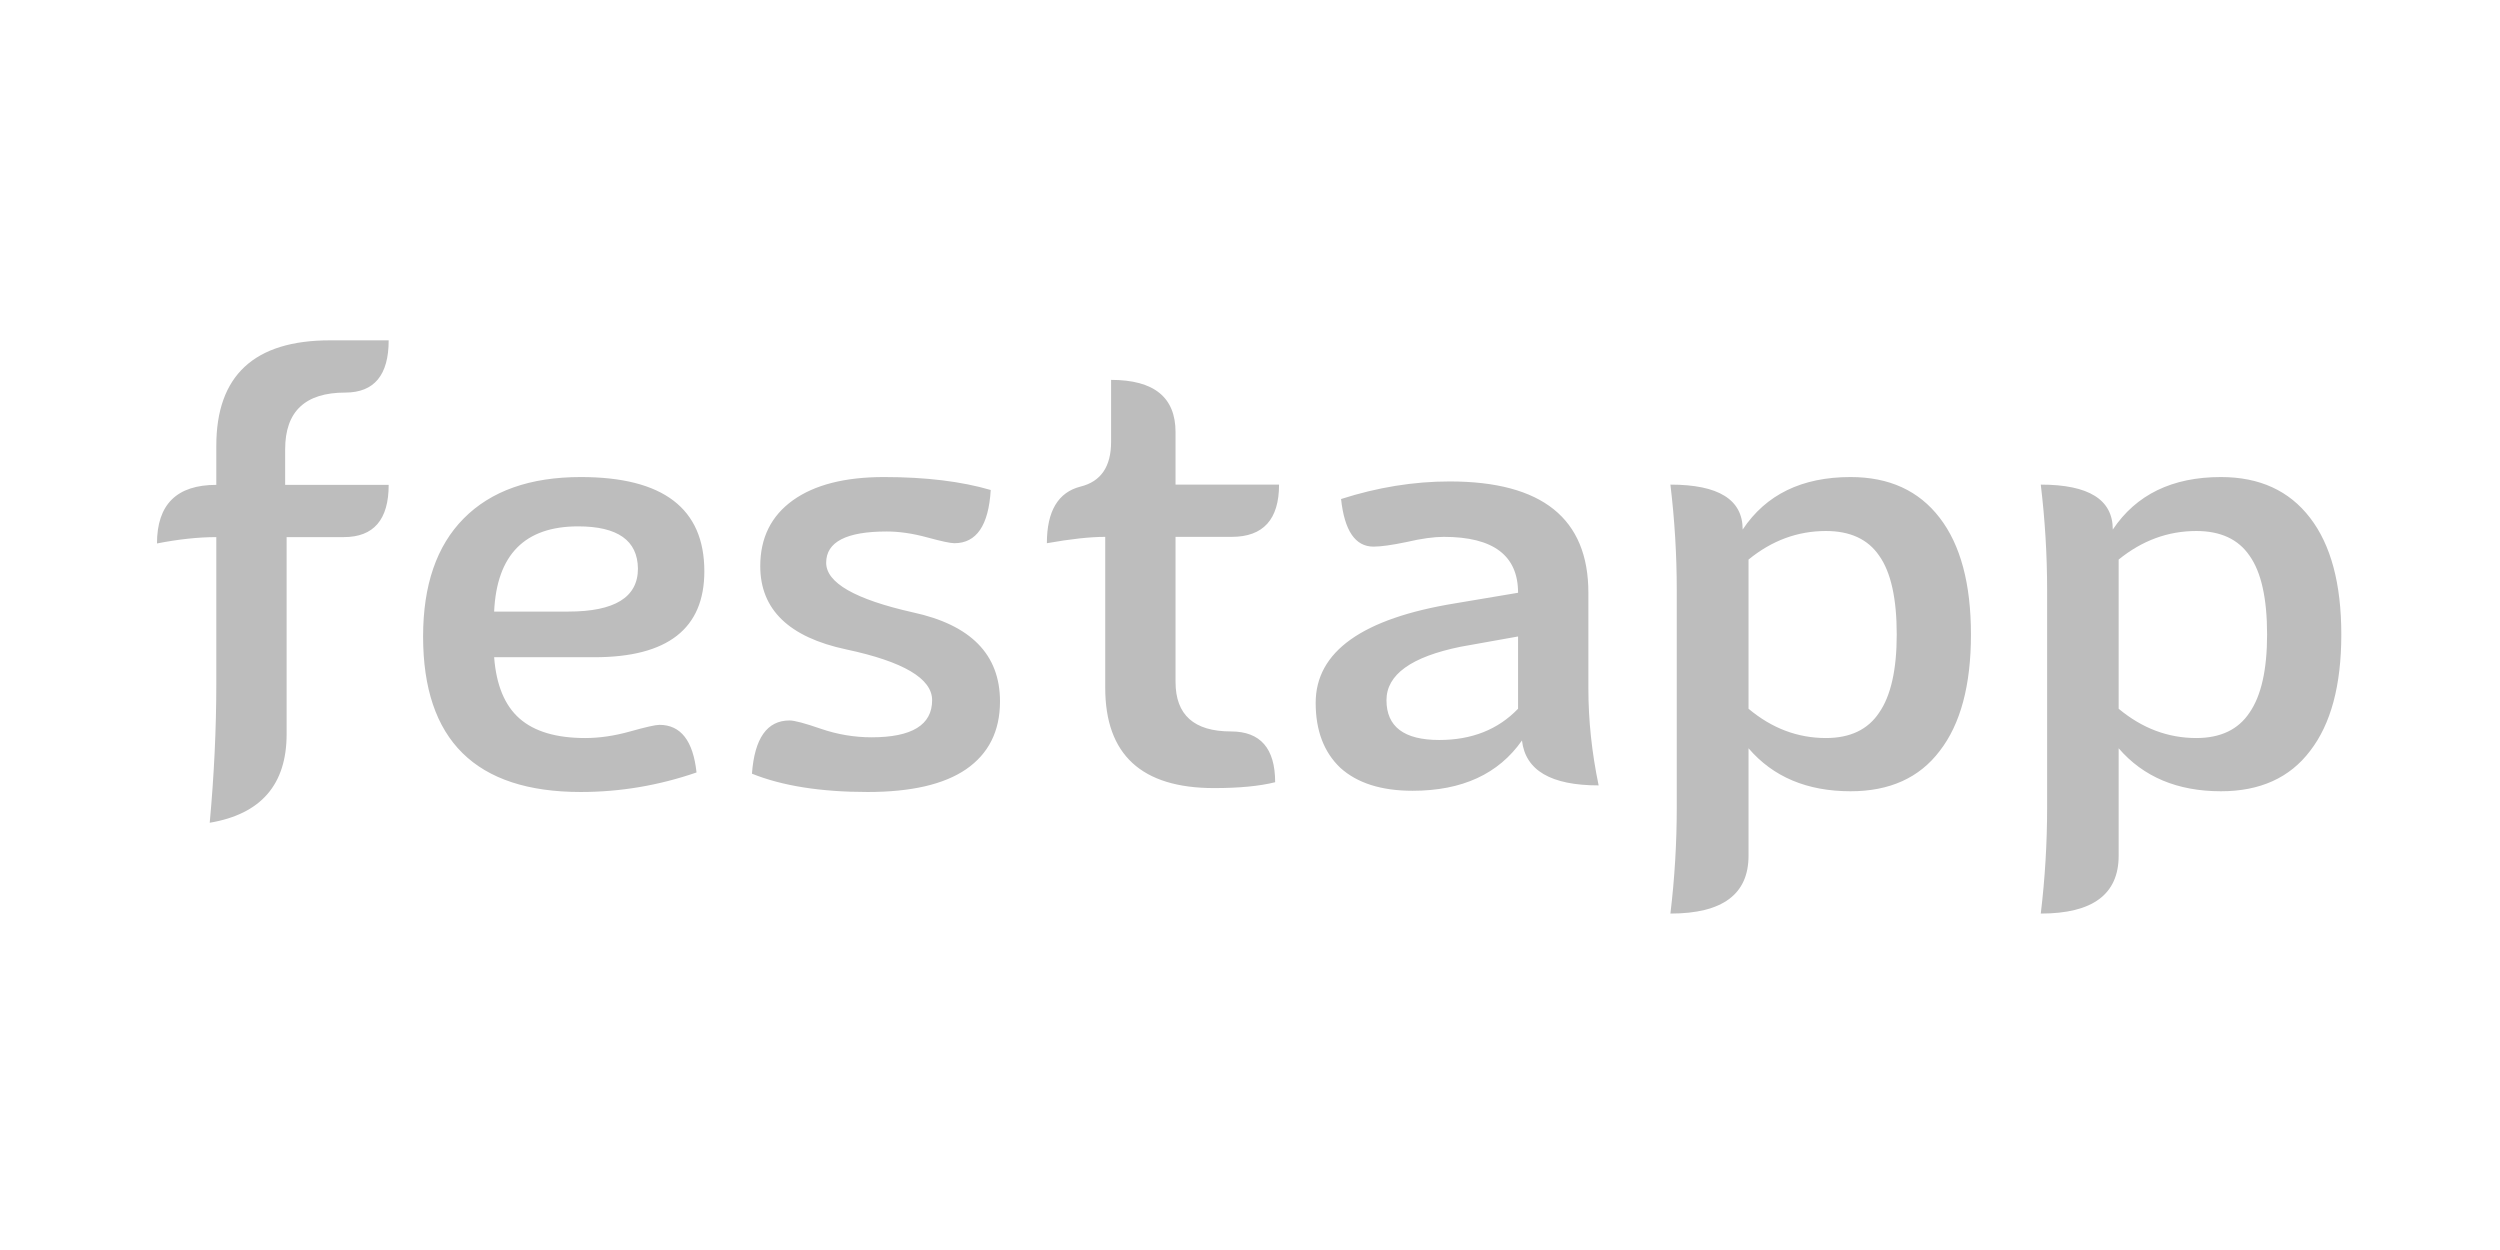
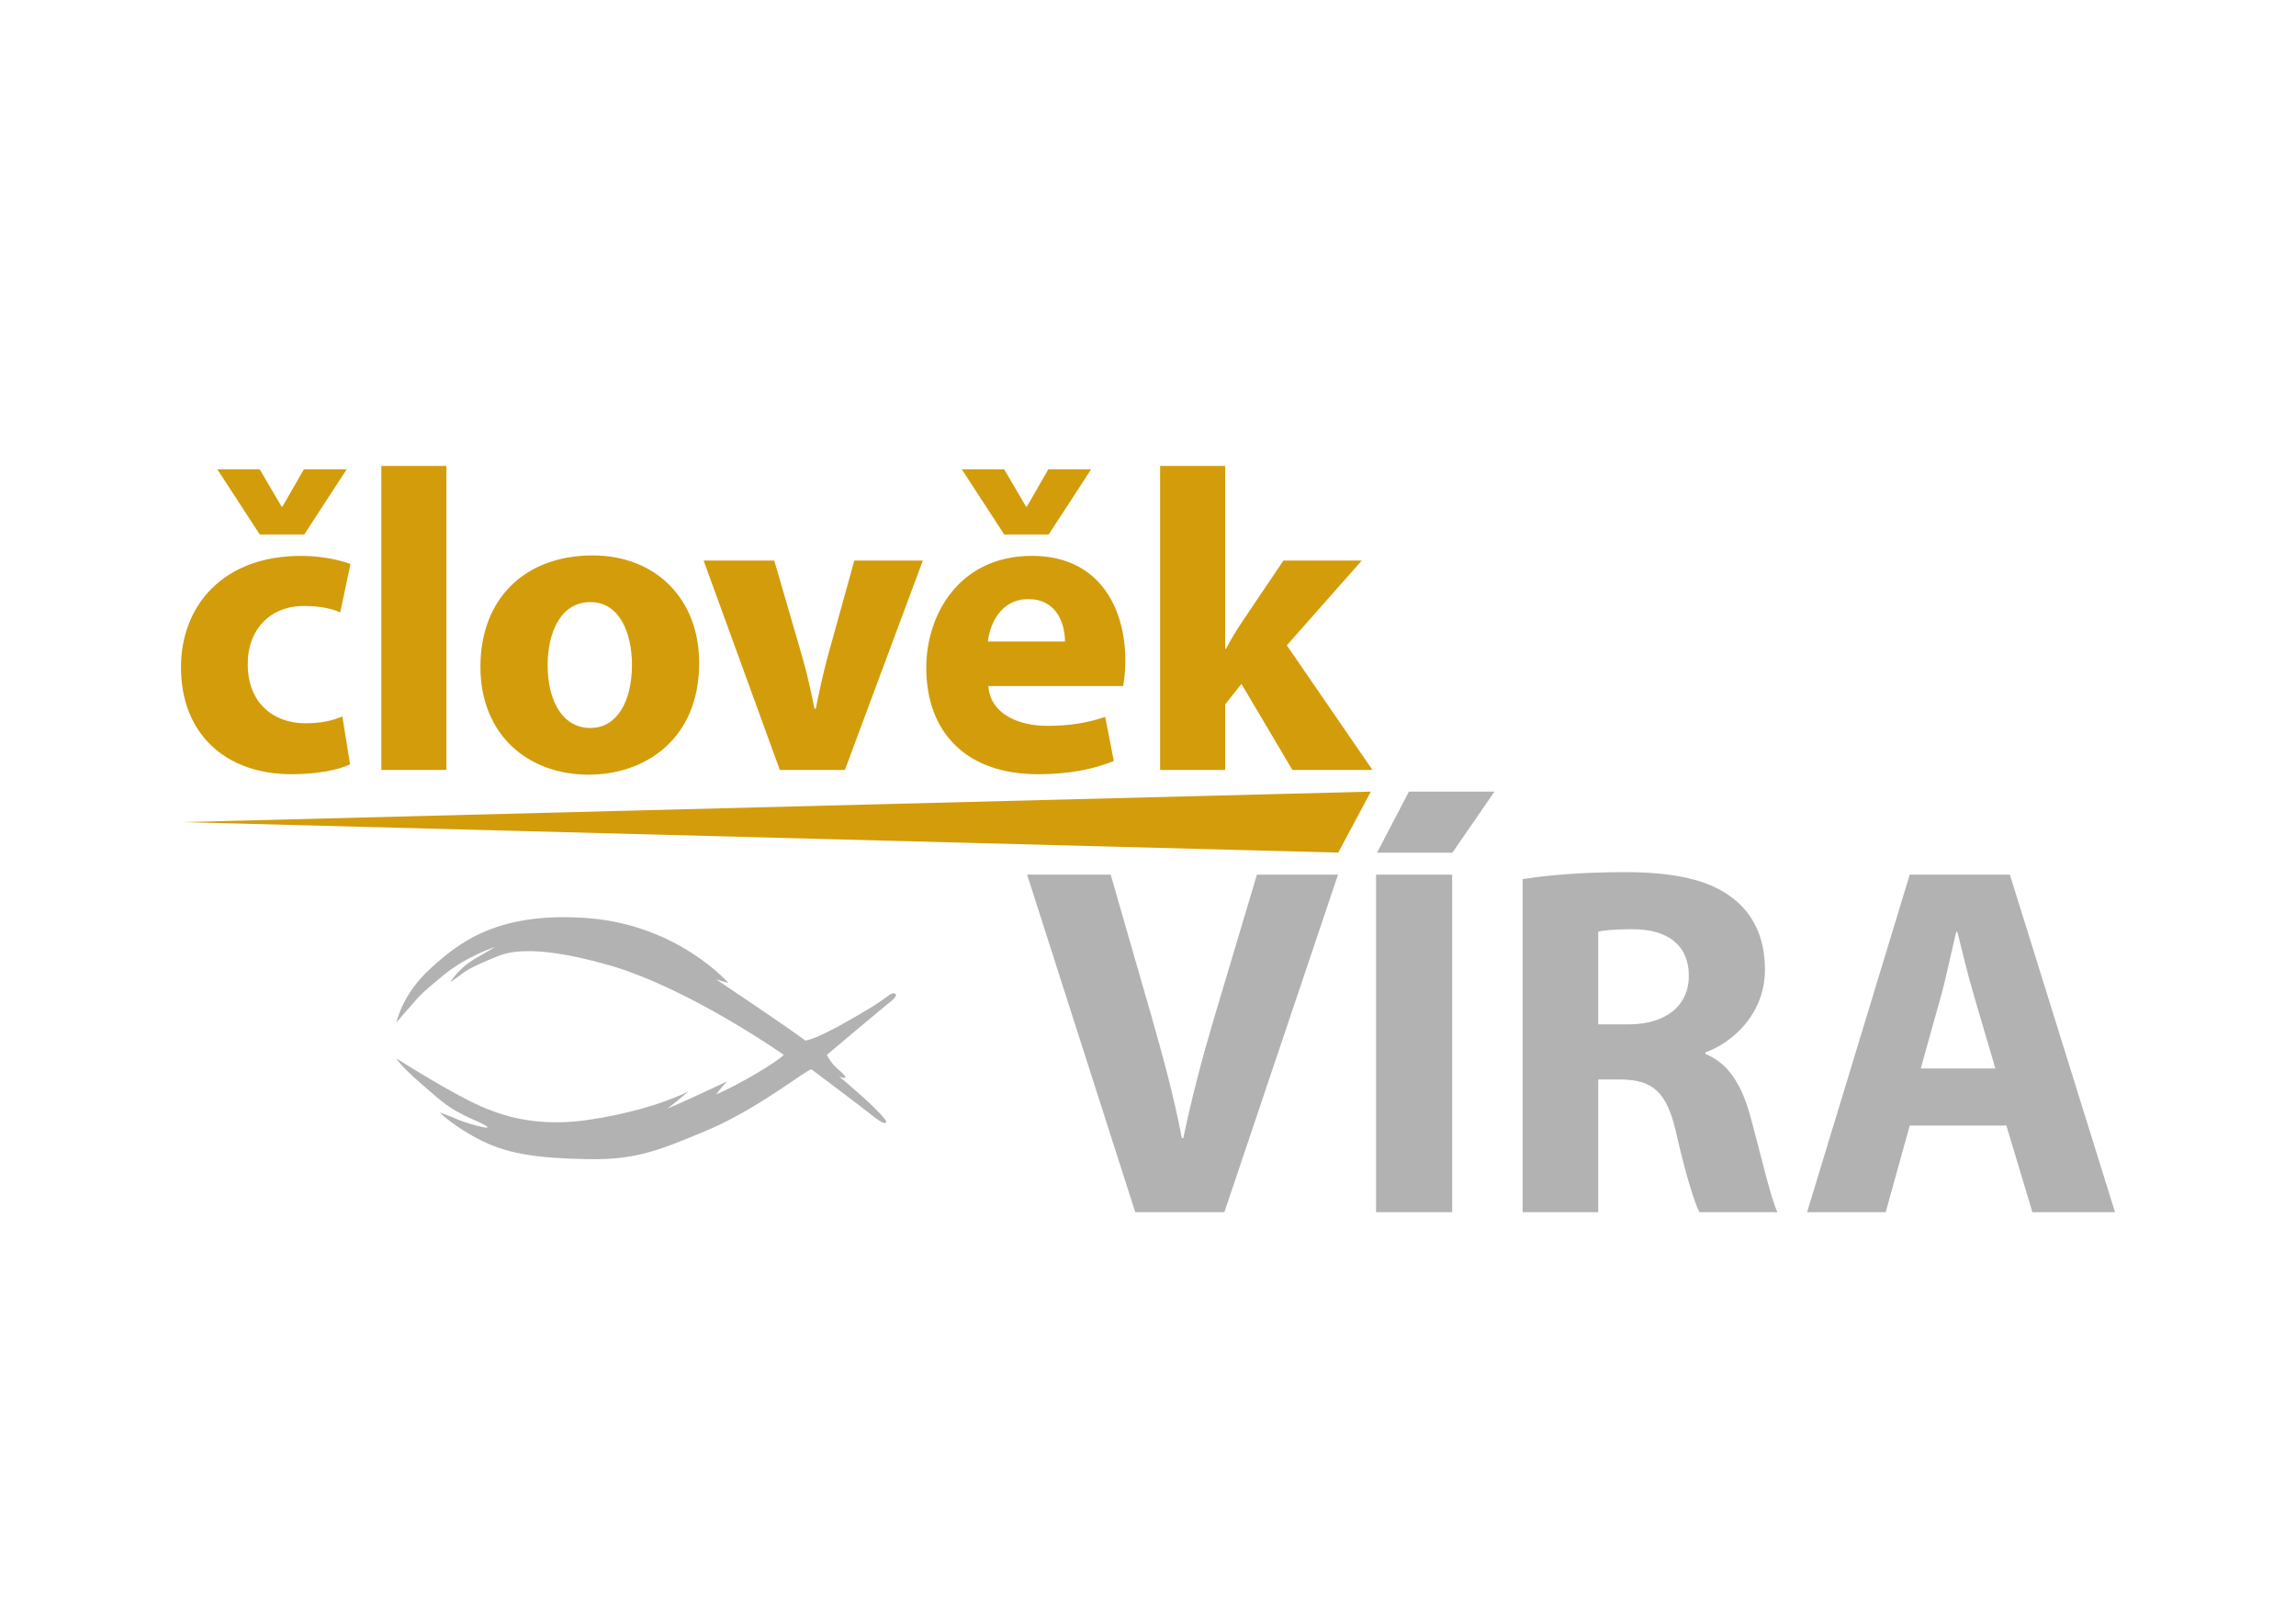
- <svg xmlns="http://www.w3.org/2000/svg" version="1.2" viewBox="0 0 1024 512" width="1024" height="512">
-   <path id="festapp" class="s0" aria-label="festapp" fill="#BDBDBD" d="m117.4 300.7q0 31-31.5 36.3 2.7-29.3 2.7-57.1v-59.9q-11 0-24.3 2.6 0-24 24.3-24v-16q0-43.2 46.6-43.2h24q0 21.4-17.8 21.4-24.6 0-24.6 23.2v14.6h42.4q0 21.4-18.4 21.4h-23.4zm120.5 23.7q-64.6 0-64.6-63.7 0-31.5 16.6-48.3 16.8-17 48-17 50.6 0 50.6 38.6 0 35.2-45 35.2h-41.1q1.3 17.1 10.4 25.1 9.1 8 26.9 8 8.8 0 18.4-2.7 9.6-2.7 12-2.7 13.1 0 15.2 19.5-23.2 8-47.4 8zm-35.5-73.9h30.4q28.5 0 28.5-17.6-0.2-17.3-24.5-17.3-32.8 0-34.4 34.9zm105.6 66.4q1.6-21.8 15.4-21.8 3 0 12.8 3.4 10.2 3.5 20.8 3.5 24.8 0 24.8-15.2 0-13.3-35.2-20.8-35.2-7.5-35.2-34.1 0-17.4 13.4-27 13.3-9.5 37.3-9.5 25.6 0 43.7 5.3-1.3 21.8-14.9 21.8-2.4 0-11.2-2.4-8.8-2.4-16.5-2.4-24.8 0-24.8 12.8 0 12.3 35.4 20.3 35.8 7.7 35.8 36.5 0 18.2-13.9 27.8-13.6 9.3-40.3 9.3-28.8 0-47.4-7.5zm189.3 5.9q-44.6 0-44.6-41.1v-61.8q-9.3 0-23.9 2.6 0-19.7 13.8-23.2 12.5-3.1 12.5-18.3v-25.4q26.4 0 26.4 21.4v21.5h42.4q0 21.4-19.4 21.4h-23v59.4q0 20.3 22.7 20.3 18.1 0 18.1 20.8-9.6 2.4-25 2.4zm81.3 1.1q-19.2 0-29.6-9.4-10.1-9.6-10.1-26.6 0-31.5 57.3-40.8l25.6-4.3q0-22.9-30.4-22.9-6.2 0-15.2 2.1-9.1 1.9-13.6 1.9-11.2 0-13.3-19.5 22.4-7.2 44.5-7.2 56.8 0 56.8 45.6v39.2q0 19.5 4.2 39.7-29.3 0-31.4-18.4-14.4 20.6-44.8 20.6zm10.9-20.8q20 0 32.3-12.8v-29.6l-23.5 4.2q-30.4 6.2-30.4 21.9 0 16.3 21.6 16.3zm94.7 71.1q2.6-21.6 2.6-43.4v-89.1q0-21.6-2.6-43.2 29.6 0 29.6 18.4 14.3-21.5 44.2-21.5 23.7 0 36.5 16.7 12.8 16.6 12.8 47.8 0 31.2-12.8 47.7-12.5 16.5-36.5 16.5-26.7 0-41.8-17.6v44q0 23.7-32 23.7zm63.7-71.9q14.9 0 21.8-10.4 7.2-10.4 7.2-32 0-22.2-7.2-32.3-6.9-10.1-21.8-10.1-17.4 0-31.7 11.7v61.1q14.3 12 31.7 12zm88 71.9q2.6-21.6 2.6-43.4v-89.1q0-21.6-2.6-43.2 29.5 0 29.5 18.4 14.4-21.5 44.3-21.5 23.7 0 36.5 16.7 12.8 16.6 12.8 47.8 0 31.2-12.8 47.7-12.5 16.5-36.5 16.5-26.7 0-41.9-17.6v44q0 23.7-31.9 23.7zm63.7-71.9q14.9 0 21.8-10.4 7.2-10.4 7.2-32 0-22.2-7.2-32.3-6.9-10.1-21.8-10.1-17.4 0-31.8 11.7v61.1q14.4 12 31.8 12z" />
+ <svg xmlns="http://www.w3.org/2000/svg" version="1.1" id="Vrstva_1" x="0px" y="0px" width="841.89px" height="595.28px" viewBox="0 0 841.89 595.28" enable-background="new 0 0 841.89 595.28" xml:space="preserve">
+   <path fill="#D39C0A" d="M449.244,170.826h-23.856v111.448h23.856v-24.015l5.965-7.535l18.682,31.55h29.353l-31.395-45.68  l27.471-31.077H470.59l-15.539,23.072c-1.881,2.827-3.768,5.965-5.493,9.263h-0.313V170.826z M384.54,195.94l15.541-23.859h-15.695  l-7.853,13.656h-0.311l-8.004-13.656h-15.541l15.541,23.859H384.54z M362.25,235.184c0.629-6.28,4.711-15.543,14.755-15.543  c10.988,0,13.498,9.733,13.498,15.543H362.25z M411.855,251.508c0.313-1.725,0.783-5.337,0.783-9.416  c0-18.996-9.417-38.304-34.219-38.304c-26.687,0-38.774,21.505-38.774,40.969c0,24.019,14.915,39.085,40.973,39.085  c10.362,0,19.936-1.57,27.783-4.864l-3.139-16.168c-6.435,2.198-13.031,3.297-21.195,3.297c-11.139,0-21.032-4.71-21.657-14.6  H411.855z M258.005,205.517l27.941,76.756h23.859l28.57-76.756h-25.117l-9.887,35.629c-1.729,6.595-2.983,12.405-4.239,18.682  h-0.473c-1.252-6.121-2.51-12.086-4.395-18.682l-10.357-35.629H258.005z M216.503,220.743c10.83,0,15.227,11.617,15.227,22.919  c0,13.967-5.81,23.231-15.227,23.231c-10.204,0-15.697-9.892-15.697-23.075C200.806,232.515,205.202,220.743,216.503,220.743   M217.289,203.63c-24.803,0-41.127,15.855-41.127,40.816c0,24.8,17.268,39.556,39.714,39.556c20.562,0,40.498-12.872,40.498-40.969  C256.374,219.802,240.677,203.63,217.289,203.63 M139.825,282.273h23.859V170.826h-23.859V282.273z M111.569,195.94l15.54-23.859  h-15.697l-7.847,13.656h-0.316l-8.007-13.656H79.706l15.537,23.859H111.569z M125.54,262.655c-3.61,1.57-8.007,2.51-13.655,2.51  c-11.619,0-21.034-7.535-21.034-21.502c-0.161-12.561,8.003-21.505,20.561-21.505c6.281,0,10.518,1.096,13.343,2.354l3.767-17.738  c-5.024-1.883-11.93-2.983-18.207-2.983c-28.572,0-43.953,18.368-43.953,40.813c0,24.016,15.853,39.241,40.654,39.241  c9.104,0,17.11-1.57,21.35-3.605L125.54,262.655z" />
+   <path fill="#B2B2B2" d="M287.393,386.743c0,0-34.794-24.54-64.234-32.939c-29.438-8.399-38.266-4.21-41.509-2.895  c-3.239,1.319-8.92,3.716-11.455,5.526c-2.533,1.813-5.03,3.676-5.03,3.676s2.64-4.995,9.539-8.945  c6.902-3.948,6.762-3.948,6.762-3.948s-10.142,3.127-19.155,10.54c-9.016,7.409-8.594,7.577-12.395,11.857  c-3.806,4.28-4.508,5.27-4.508,5.27s1.776-10.103,12.396-19.769c10.36-9.427,24.646-21.243,58.597-18.44  c32.537,2.797,50.708,23.714,50.708,23.714l-4.508-1.316c0,0,26.197,17.461,32.679,22.4c4.645-0.495,18.171-8.564,23.663-11.858  c5.493-3.297,6.482-4.613,7.888-5.272c1.41-0.656,2.958,0.332,0,2.635c-2.957,2.309-23.663,19.766-23.663,19.766  s1.551,3.053,3.745,4.909c6.483,5.48,0.762,2.998,0.762,2.998s13.382,11.033,16.903,15.812c0.705,0.821,0.847,2.965-4.511-1.318  c-5.348-4.283-20.423-15.482-22.533-17.128c-2.395,0.491-19.58,14.493-38.313,22.396c-18.736,7.907-26.905,10.872-43.95,10.542  c-17.042-0.329-28.172-1.645-38.313-6.585c-10.143-4.942-15.775-10.541-15.775-10.541s2.957,0.982,6.759,2.634  c3.804,1.646,18.533,5.716,5.636,0c-9.159-4.061-11.161-6.252-19.158-13.177c-8.066-6.988-9.013-9.223-9.013-9.223  s10.098,6.529,21.509,12.789c11.409,6.259,25.82,13.231,49.484,9.61c23.662-3.627,36.061-10.341,36.061-10.341  s-6.343,5.398-7.891,6.388c6.338-2.635,22.004-10.038,22.004-10.038s-2.99,3.287-3.974,4.769  C271.472,397.45,285.277,389.049,287.393,386.743" />
+   <path fill="#B2B2B2" d="M704.296,391.711l7.343-26.257c2.018-7.159,3.857-16.523,5.692-23.866h0.367c1.839,7.343,4.036,16.523,6.239,23.866  l7.713,26.257H704.296z M735.689,412.643l9.547,31.757h30.292l-38.554-123.743h-36.72l-37.633,123.743h28.822l8.811-31.757H735.689z   M586.028,341.588c2.019-0.549,5.875-0.919,12.669-0.919c12.853,0,20.562,5.878,20.562,17.076c0,10.832-8.259,17.809-22.211,17.809  h-11.02V341.588z M558.307,444.399h27.722V395.75h8.266c11.562,0.183,16.889,4.223,20.376,19.826  c3.486,15.237,6.607,25.153,8.444,28.823h28.645c-2.392-4.771-6.062-20.929-9.916-35.063c-3.121-11.382-7.896-19.461-16.523-22.95  v-0.55c10.646-3.859,21.848-14.688,21.848-30.295c0-11.382-4.039-20.196-11.565-26.069c-8.814-6.975-21.667-9.731-40.025-9.731  c-15.058,0-28.274,1.104-37.27,2.571V444.399z M504.57,444.399h27.909V320.656H504.57V444.399z M448.95,444.399l41.674-123.743  h-29.742l-15.788,52.876c-4.222,14.139-8.078,28.827-11.197,43.698h-0.553c-2.938-15.424-6.791-29.376-11.016-44.248l-15.058-52.326  h-30.658l39.659,123.743H448.95z" />
+   <polygon fill="#D39C0A" points="67.042,301.398 502.654,290.218 490.701,312.579 " />
+   <polygon fill="#B2B2B2" points="516.609,290.218 504.94,312.597 532.567,312.597 547.986,290.218 " />
</svg>
